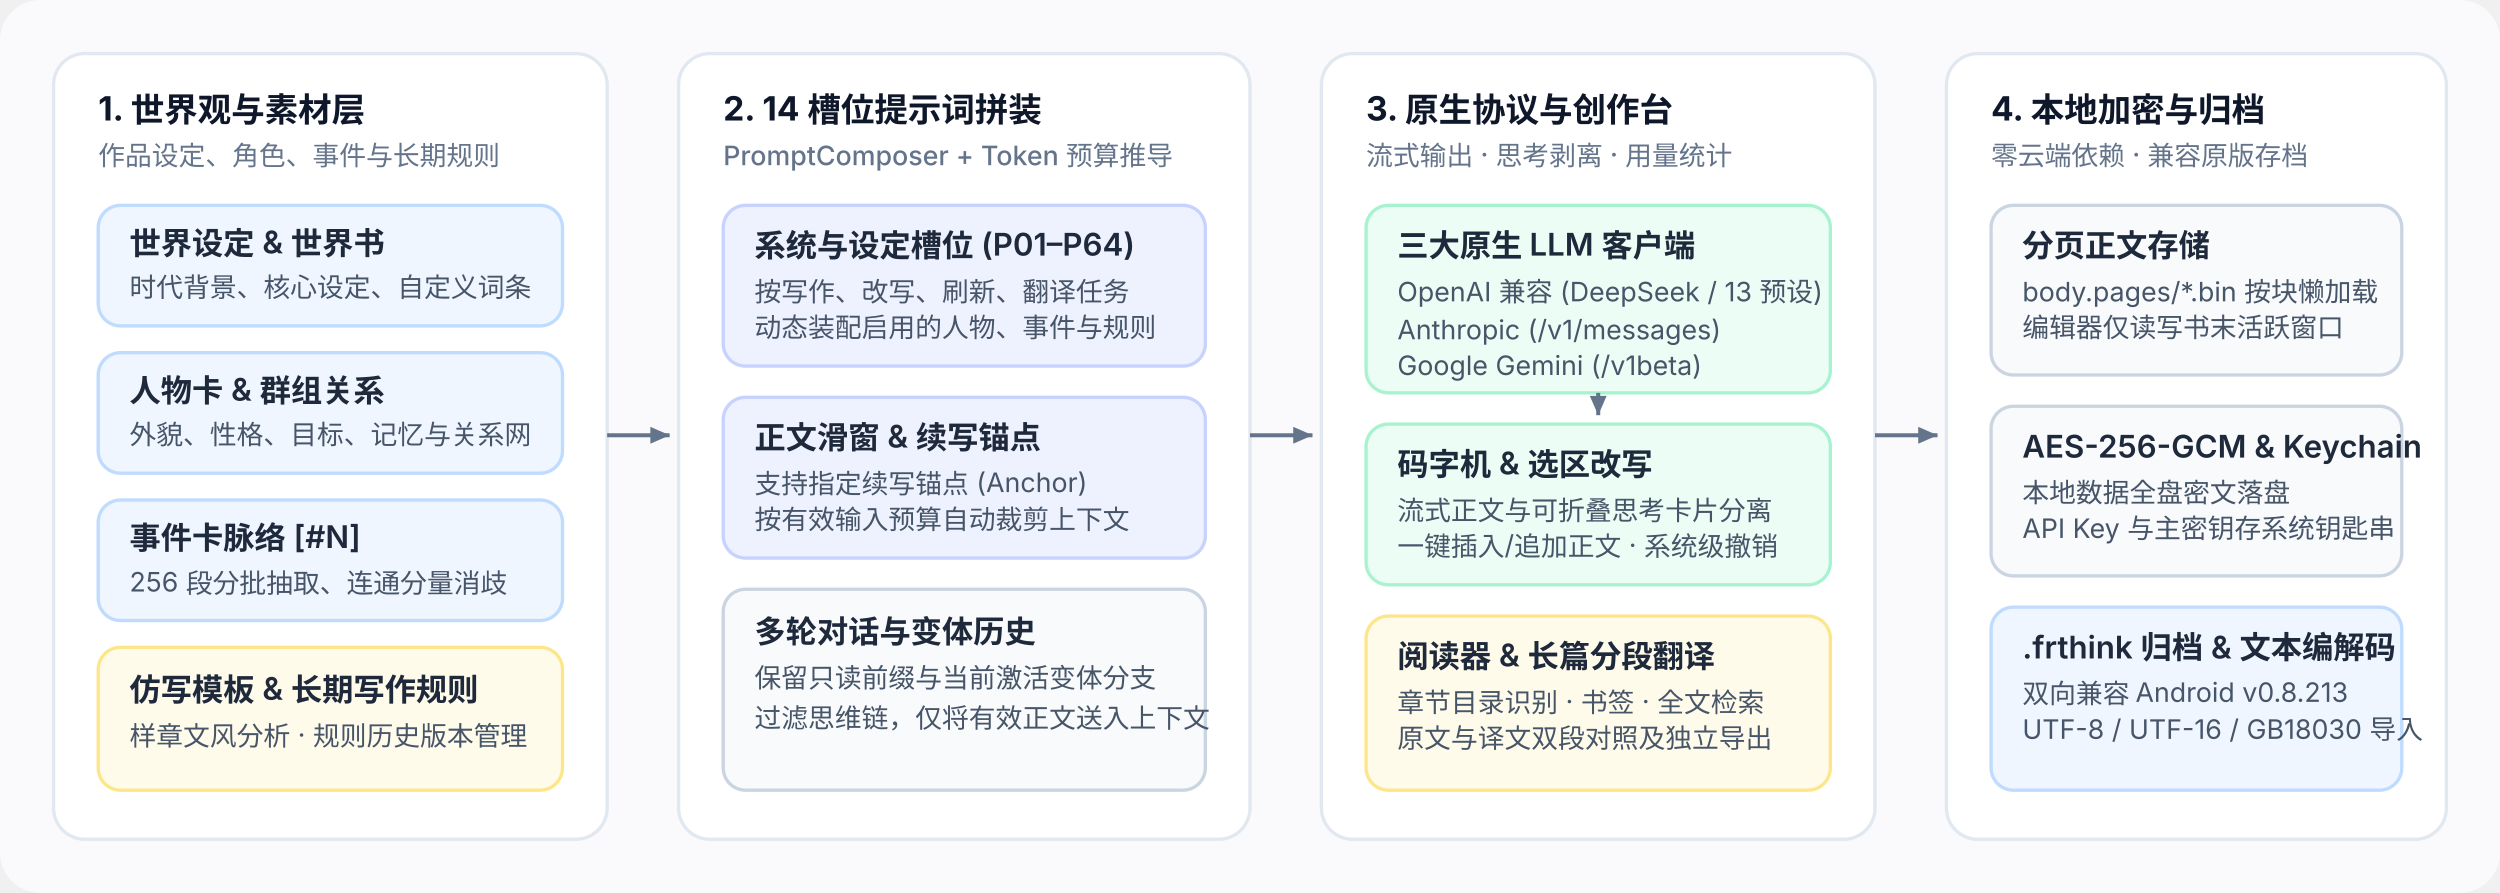
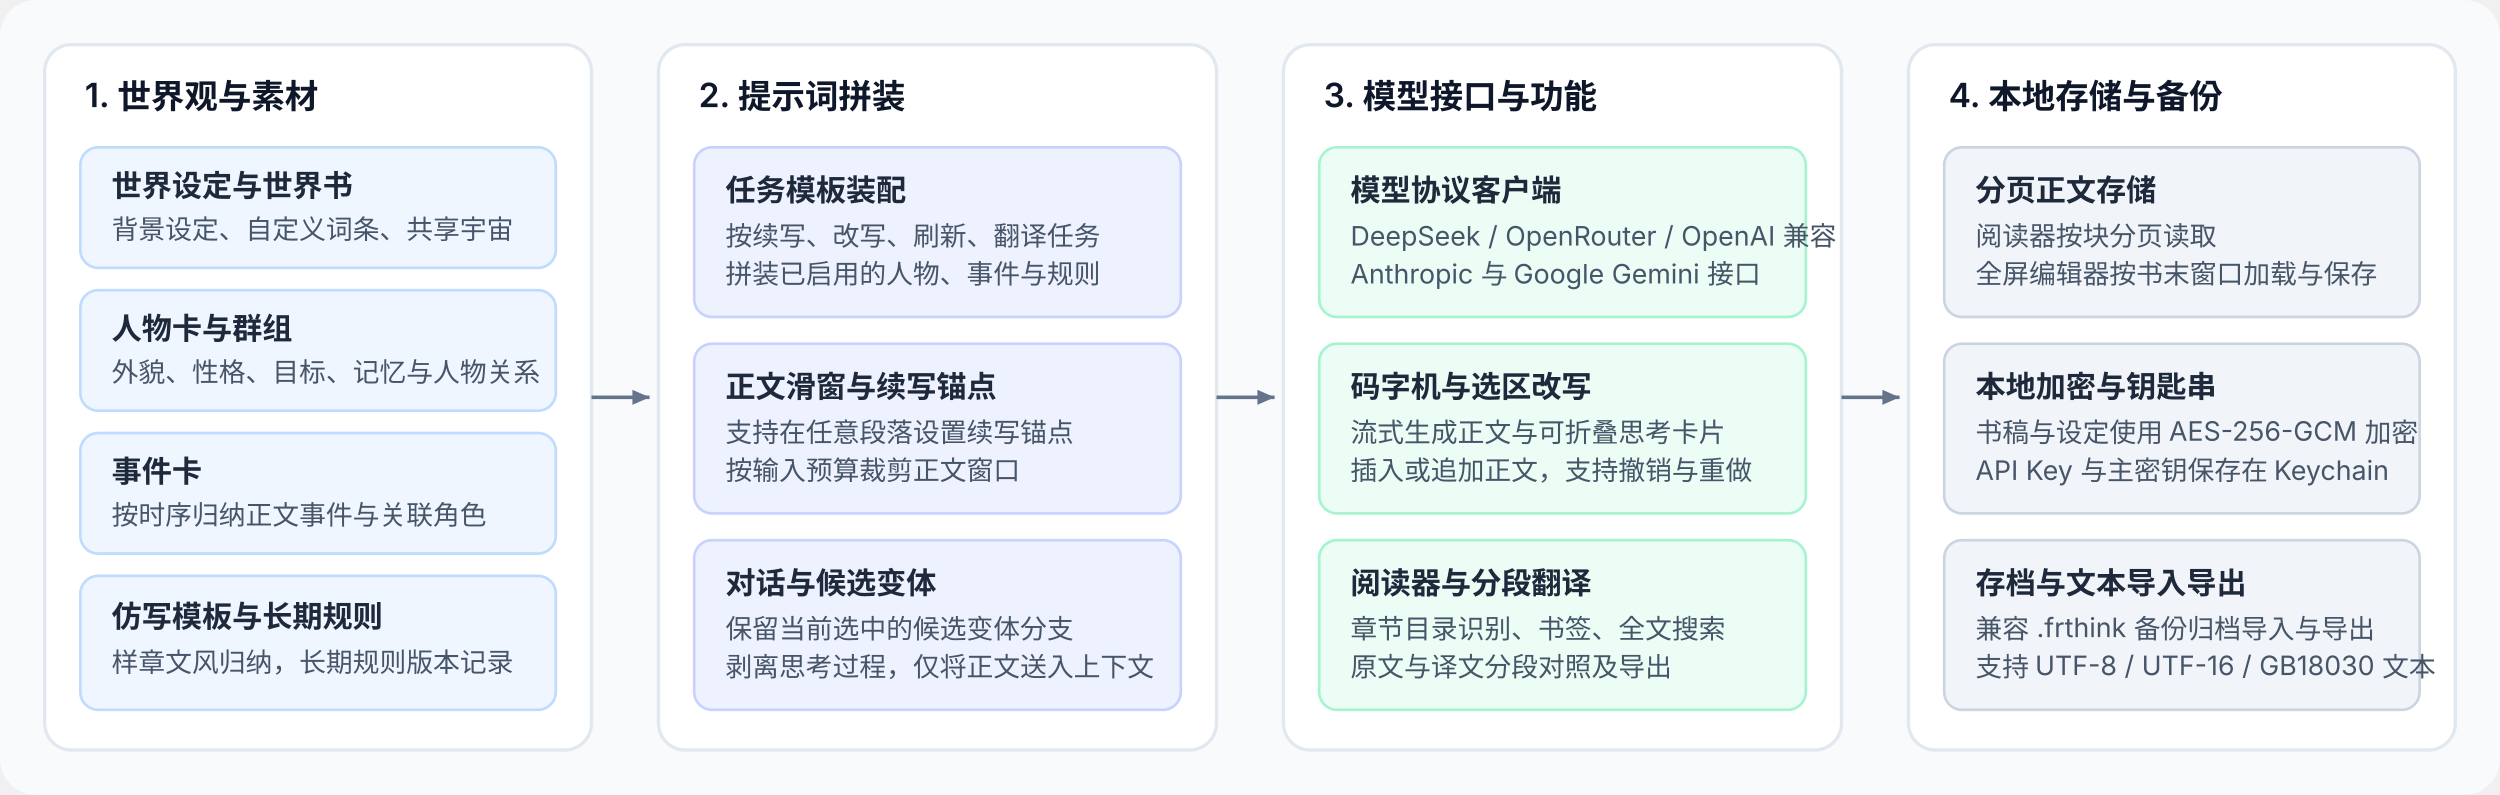
- <svg xmlns="http://www.w3.org/2000/svg" viewBox="0 0 1120 400" width="100%" height="100%">
+ <svg xmlns="http://www.w3.org/2000/svg" viewBox="0 0 1120 356" width="100%" height="100%">
  <defs>
    <style>
-       .bg { fill: #FAFAFC; }
-       .panel { fill: #FFFFFF; stroke: #E2E8F0; stroke-width: 1.5; rx: 14; }
-       .panel-header { font-family: -apple-system, BlinkMacSystemFont, "PingFang SC", "Microsoft YaHei", sans-serif; font-size: 15px; font-weight: 700; fill: #0F172A; }
-       .panel-sub { font-family: -apple-system, BlinkMacSystemFont, "PingFang SC", "Microsoft YaHei", sans-serif; font-size: 12px; font-weight: 500; fill: #64748B; }
-       .card-blue { fill: #EFF6FF; stroke: #BFDBFE; stroke-width: 1.5; rx: 10; }
-       .card-indigo { fill: #EEF2FF; stroke: #C7D2FE; stroke-width: 1.5; rx: 10; }
-       .card-emerald { fill: #ECFDF5; stroke: #A7F3D0; stroke-width: 1.5; rx: 10; }
-       .card-amber { fill: #FFFBEB; stroke: #FDE68A; stroke-width: 1.5; rx: 10; }
-       .card-slate { fill: #F8FAFC; stroke: #CBD5E1; stroke-width: 1.5; rx: 10; }
-       .title { font-family: -apple-system, BlinkMacSystemFont, "PingFang SC", "Microsoft YaHei", sans-serif; font-size: 14px; font-weight: 600; fill: #1E293B; }
+       .bg { fill: #F8FAFC; }
+       .panel { fill: #FFFFFF; stroke: #E2E8F0; stroke-width: 1.5; rx: 12; }
+       .header { font-family: -apple-system, BlinkMacSystemFont, "PingFang SC", "Microsoft YaHei", sans-serif; font-size: 15px; font-weight: 600; fill: #0F172A; }
+       .card-blue { fill: #EFF6FF; stroke: #BFDBFE; stroke-width: 1.2; rx: 8; }
+       .card-indigo { fill: #EEF2FF; stroke: #C7D2FE; stroke-width: 1.2; rx: 8; }
+       .card-emerald { fill: #ECFDF5; stroke: #A7F3D0; stroke-width: 1.2; rx: 8; }
+       .card-slate { fill: #F1F5F9; stroke: #CBD5E1; stroke-width: 1.2; rx: 8; }
+       .title { font-family: -apple-system, BlinkMacSystemFont, "PingFang SC", "Microsoft YaHei", sans-serif; font-size: 13.5px; font-weight: 600; fill: #1E293B; }
      .desc { font-family: -apple-system, BlinkMacSystemFont, "PingFang SC", "Microsoft YaHei", sans-serif; font-size: 12px; fill: #475569; }
-       .badge { font-family: ui-monospace, SFMono-Regular, Menlo, Consolas, monospace; font-size: 11px; font-weight: 600; fill: #2563EB; }
-       .arrow { stroke: #64748B; stroke-width: 1.8; fill: none; marker-end: url(#arrow); }
-       .arrow-dashed { stroke: #94A3B8; stroke-width: 1.5; stroke-dasharray: 5,4; fill: none; marker-end: url(#arrow); }
+       .arrow { stroke: #64748B; stroke-width: 1.6; fill: none; marker-end: url(#arrow); }
    </style>
    <marker id="arrow" viewBox="0 0 10 10" refX="8" refY="5" markerWidth="6" markerHeight="6" orient="auto-start-reverse">
      <path d="M 0 1.5 L 8 5 L 0 8.5 z" fill="#64748B" />
    </marker>
  </defs>
-   <rect width="1120" height="400" rx="18" class="bg" />
-   <rect x="24" y="24" width="248" height="352" class="panel" />
-   <text x="44" y="54" class="panel-header">1. 世界观与素材层</text>
-   <text x="44" y="74" class="panel-sub">作品设定、角色、事件与长期规则</text>
-   <rect x="44" y="92" width="208" height="54" class="card-blue" />
-   <text x="58" y="114" class="title">世界设定 &amp; 世界书</text>
-   <text x="58" y="133" class="desc">时代背景、核心设定、自定义词条</text>
-   <rect x="44" y="158" width="208" height="54" class="card-blue" />
-   <text x="58" y="180" class="title">人物卡 &amp; 群组关系</text>
-   <text x="58" y="199" class="desc">外貌、性格、目标、记忆与关系网</text>
-   <rect x="44" y="224" width="208" height="54" class="card-blue" />
-   <text x="58" y="246" class="title">事件卡脉络 [#N]</text>
-   <text x="58" y="265" class="desc">256 段分批抽取、连通分量消歧</text>
-   <rect x="44" y="290" width="208" height="64" class="card-amber" />
-   <text x="58" y="314" class="title">仿写模板 &amp; 长期写作规则</text>
-   <text x="58" y="334" class="desc">样章文风分析 · 规则历史版本管理</text>
-   <rect x="304" y="24" width="256" height="352" class="panel" />
-   <text x="324" y="54" class="panel-header">2. 14 槽位提示词拼装</text>
-   <text x="324" y="74" class="panel-sub">PromptComposer + Token 预算推导</text>
-   <rect x="324" y="92" width="216" height="72" class="card-indigo" />
-   <text x="338" y="115" class="title">系统与设定槽位 (P01–P64)</text>
-   <text x="338" y="135" class="desc">按写作、改写、刷新、翻译任务</text>
-   <text x="338" y="151" class="desc">动态装配启用的人物、事件与规则</text>
-   <rect x="324" y="178" width="216" height="72" class="card-indigo" />
-   <text x="338" y="201" class="title">正文滑窗 &amp; 续写锚点</text>
-   <text x="338" y="221" class="desc">支持指定续写锚点 (Anchor)</text>
-   <text x="338" y="237" class="desc">按有效输入预算自动裁剪上下文</text>
-   <rect x="324" y="264" width="216" height="90" class="card-slate" />
-   <text x="338" y="288" class="title">多轮对话与变体历史</text>
-   <text x="338" y="308" class="desc">保留只读前缀与当前激活变体分支</text>
-   <text x="338" y="326" class="desc">过滤思维链，仅将有效正文送入上下文</text>
-   <rect x="592" y="24" width="248" height="352" class="panel" />
-   <text x="612" y="54" class="panel-header">3. 原生协议与创作台</text>
-   <text x="612" y="74" class="panel-sub">流式输出 · 思考剥离 · 用量统计</text>
-   <rect x="612" y="92" width="208" height="84" class="card-emerald" />
-   <text x="626" y="115" class="title">三大原生 LLM 客户端</text>
-   <text x="626" y="135" class="desc">OpenAI 兼容 (DeepSeek / 13 预设)</text>
-   <text x="626" y="152" class="desc">Anthropic (/v1/messages)</text>
-   <text x="626" y="168" class="desc">Google Gemini (/v1beta)</text>
-   <rect x="612" y="190" width="208" height="72" class="card-emerald" />
-   <text x="626" y="213" class="title">码字机 &amp; 选区改写</text>
-   <text x="626" y="233" class="desc">流式正文与可折叠思考卡片分离</text>
-   <text x="626" y="249" class="desc">一键插入/追加正文 · 系统级撤销</text>
-   <rect x="612" y="276" width="208" height="78" class="card-amber" />
-   <text x="626" y="299" class="title">阅读器 &amp; 长篇分段翻译</text>
-   <text x="626" y="319" class="desc">章节目录识别 · 书签 · 全文检索</text>
-   <text x="626" y="335" class="desc">原文与译文双段对照及独立导出</text>
-   <rect x="872" y="24" width="224" height="352" class="panel" />
-   <text x="892" y="54" class="panel-header">4. 本地加密与归档</text>
-   <text x="892" y="74" class="panel-sub">零云端依赖 · 兼容原版存档</text>
-   <rect x="892" y="92" width="184" height="76" class="card-slate" />
-   <text x="906" y="115" class="title">分页正文存储</text>
-   <text x="906" y="135" class="desc">body.pages/*.bin 按块懒加载</text>
-   <text x="906" y="151" class="desc">编辑器仅读写书末活跃窗口</text>
-   <rect x="892" y="182" width="184" height="76" class="card-slate" />
-   <text x="906" y="205" class="title">AES-256-GCM &amp; Keychain</text>
-   <text x="906" y="225" class="desc">本地数据全盘密文落盘</text>
-   <text x="906" y="241" class="desc">API Key 与主密钥存系统钥匙串</text>
-   <rect x="892" y="272" width="184" height="82" class="card-blue" />
-   <text x="906" y="295" class="title">.frthink 归档 &amp; 文本编解码</text>
-   <text x="906" y="315" class="desc">双向兼容 Android v0.8.213</text>
-   <text x="906" y="331" class="desc">UTF-8 / UTF-16 / GB18030 导入</text>
-   <path d="M 272 195 L 300 195" class="arrow" />
-   <path d="M 560 195 L 588 195" class="arrow" />
-   <path d="M 840 195 L 868 195" class="arrow" />
-   <path d="M 716 176 L 716 186" class="arrow" />
+   <rect width="1120" height="356" rx="16" class="bg" />
+   <rect x="20" y="20" width="245" height="316" class="panel" />
+   <text x="38" y="48" class="header">1. 世界观与素材</text>
+   <rect x="36" y="66" width="213" height="54" class="card-blue" />
+   <text x="50" y="88" class="title">世界设定与世界书</text>
+   <text x="50" y="107" class="desc">背景设定、自定义词条、共享宇宙</text>
+   <rect x="36" y="130" width="213" height="54" class="card-blue" />
+   <text x="50" y="152" class="title">人物卡与群组</text>
+   <text x="50" y="171" class="desc">外貌、性格、目标、记忆与人物关系</text>
+   <rect x="36" y="194" width="213" height="54" class="card-blue" />
+   <text x="50" y="216" class="title">事件卡</text>
+   <text x="50" y="235" class="desc">按时序归纳正文事件与关联角色</text>
+   <rect x="36" y="258" width="213" height="60" class="card-blue" />
+   <text x="50" y="281" class="title">仿写模板与长期规则</text>
+   <text x="50" y="301" class="desc">样章文风归纳，长期规则版本记录</text>
+   <rect x="295" y="20" width="250" height="316" class="panel" />
+   <text x="313" y="48" class="header">2. 提示词拼装</text>
+   <rect x="311" y="66" width="218" height="76" class="card-indigo" />
+   <text x="325" y="90" class="title">任务模板装配</text>
+   <text x="325" y="110" class="desc">按续写、改写、刷新、翻译任务</text>
+   <text x="325" y="127" class="desc">拼装已启用的人物、事件与规则</text>
+   <rect x="311" y="154" width="218" height="76" class="card-indigo" />
+   <text x="325" y="178" class="title">正文滑窗与续写锚点</text>
+   <text x="325" y="198" class="desc">支持在任意段落设置续写锚点</text>
+   <text x="325" y="215" class="desc">按输入预算裁剪正文窗口</text>
+   <rect x="311" y="242" width="218" height="76" class="card-indigo" />
+   <text x="325" y="266" class="title">对话与候选变体</text>
+   <text x="325" y="286" class="desc">保留当前选中的候选变体分支</text>
+   <text x="325" y="303" class="desc">剥离思考过程，仅将正文送入上下文</text>
+   <rect x="575" y="20" width="250" height="316" class="panel" />
+   <text x="593" y="48" class="header">3. 模型接口与功能</text>
+   <rect x="591" y="66" width="218" height="76" class="card-emerald" />
+   <text x="605" y="90" class="title">模型协议客户端</text>
+   <text x="605" y="110" class="desc">DeepSeek / OpenRouter / OpenAI 兼容</text>
+   <text x="605" y="127" class="desc">Anthropic 与 Google Gemini 接口</text>
+   <rect x="591" y="154" width="218" height="76" class="card-emerald" />
+   <text x="605" y="178" class="title">码字机与选区改写</text>
+   <text x="605" y="198" class="desc">流式生成正文与可折叠思考卡片</text>
+   <text x="605" y="215" class="desc">插入或追加正文，支持撤销与重做</text>
+   <rect x="591" y="242" width="218" height="76" class="card-emerald" />
+   <text x="605" y="266" class="title">阅读器与分段翻译</text>
+   <text x="605" y="286" class="desc">章节目录识别、书签、全文搜索</text>
+   <text x="605" y="303" class="desc">原文与译文分段对照及导出</text>
+   <rect x="855" y="20" width="245" height="316" class="panel" />
+   <text x="873" y="48" class="header">4. 本地存储与备份</text>
+   <rect x="871" y="66" width="213" height="76" class="card-slate" />
+   <text x="885" y="90" class="title">分页正文存储</text>
+   <text x="885" y="110" class="desc">阅读器按块分页读取</text>
+   <text x="885" y="127" class="desc">全屏编辑器按书末窗口加载与保存</text>
+   <rect x="871" y="154" width="213" height="76" class="card-slate" />
+   <text x="885" y="178" class="title">本地加密与钥匙串</text>
+   <text x="885" y="198" class="desc">书稿与设定使用 AES-256-GCM 加密</text>
+   <text x="885" y="215" class="desc">API Key 与主密钥保存在 Keychain</text>
+   <rect x="871" y="242" width="213" height="76" class="card-slate" />
+   <text x="885" y="266" class="title">存档与文本导入导出</text>
+   <text x="885" y="286" class="desc">兼容 .frthink 备份归档导入与导出</text>
+   <text x="885" y="303" class="desc">支持 UTF-8 / UTF-16 / GB18030 文本</text>
+   <path d="M 265 178 L 291 178" class="arrow" />
+   <path d="M 545 178 L 571 178" class="arrow" />
+   <path d="M 825 178 L 851 178" class="arrow" />
</svg>
